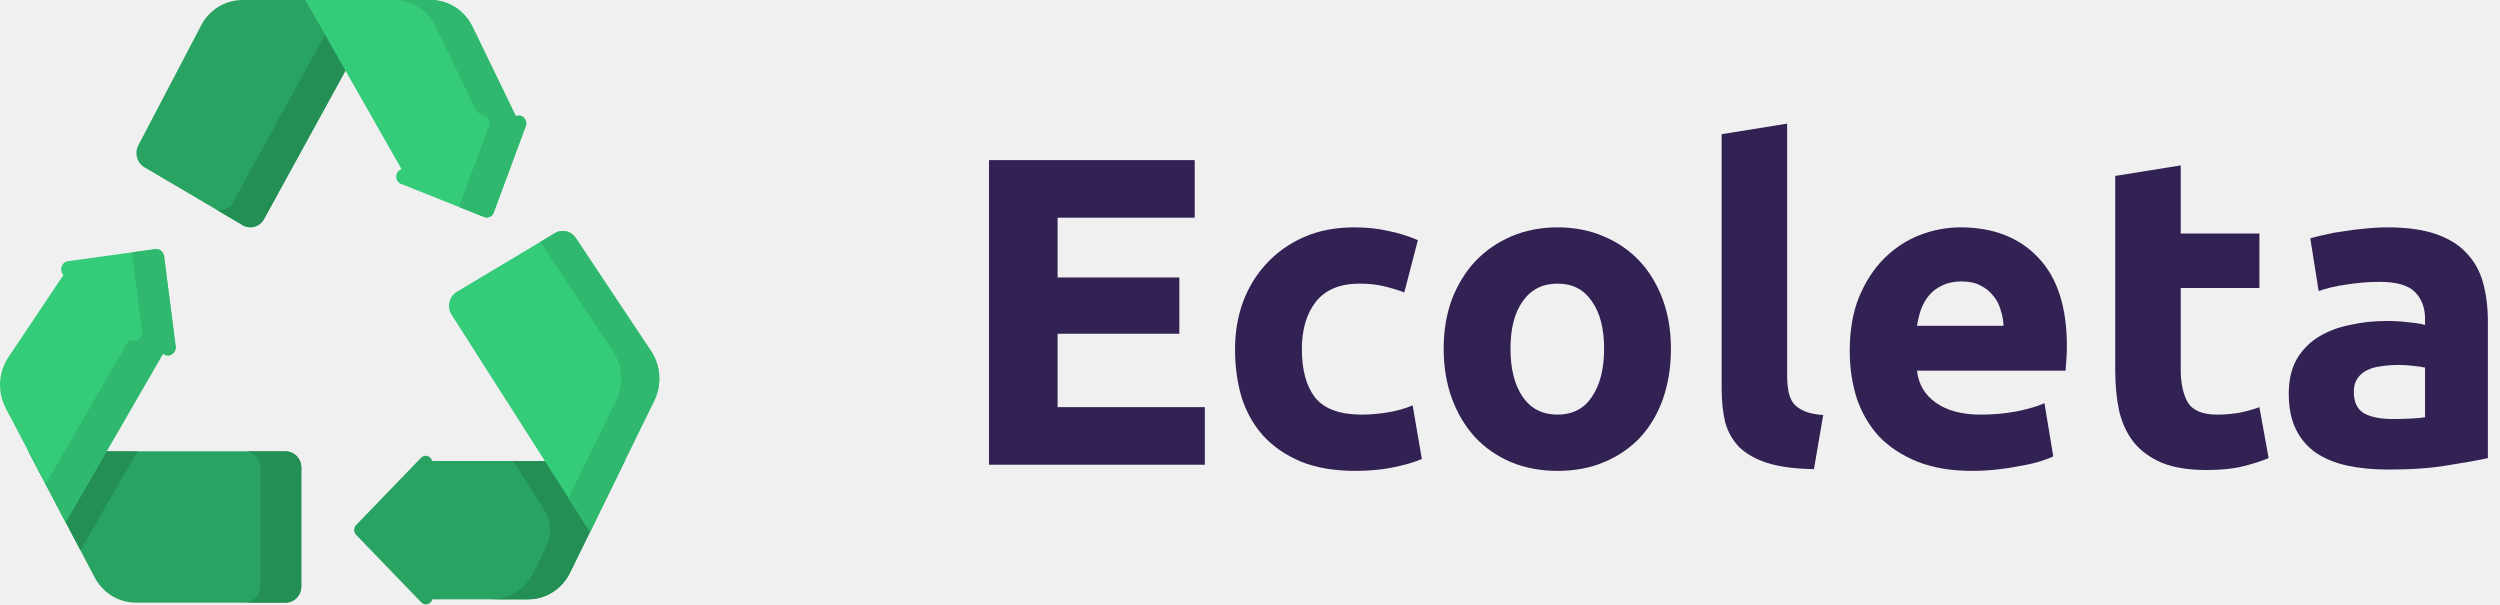
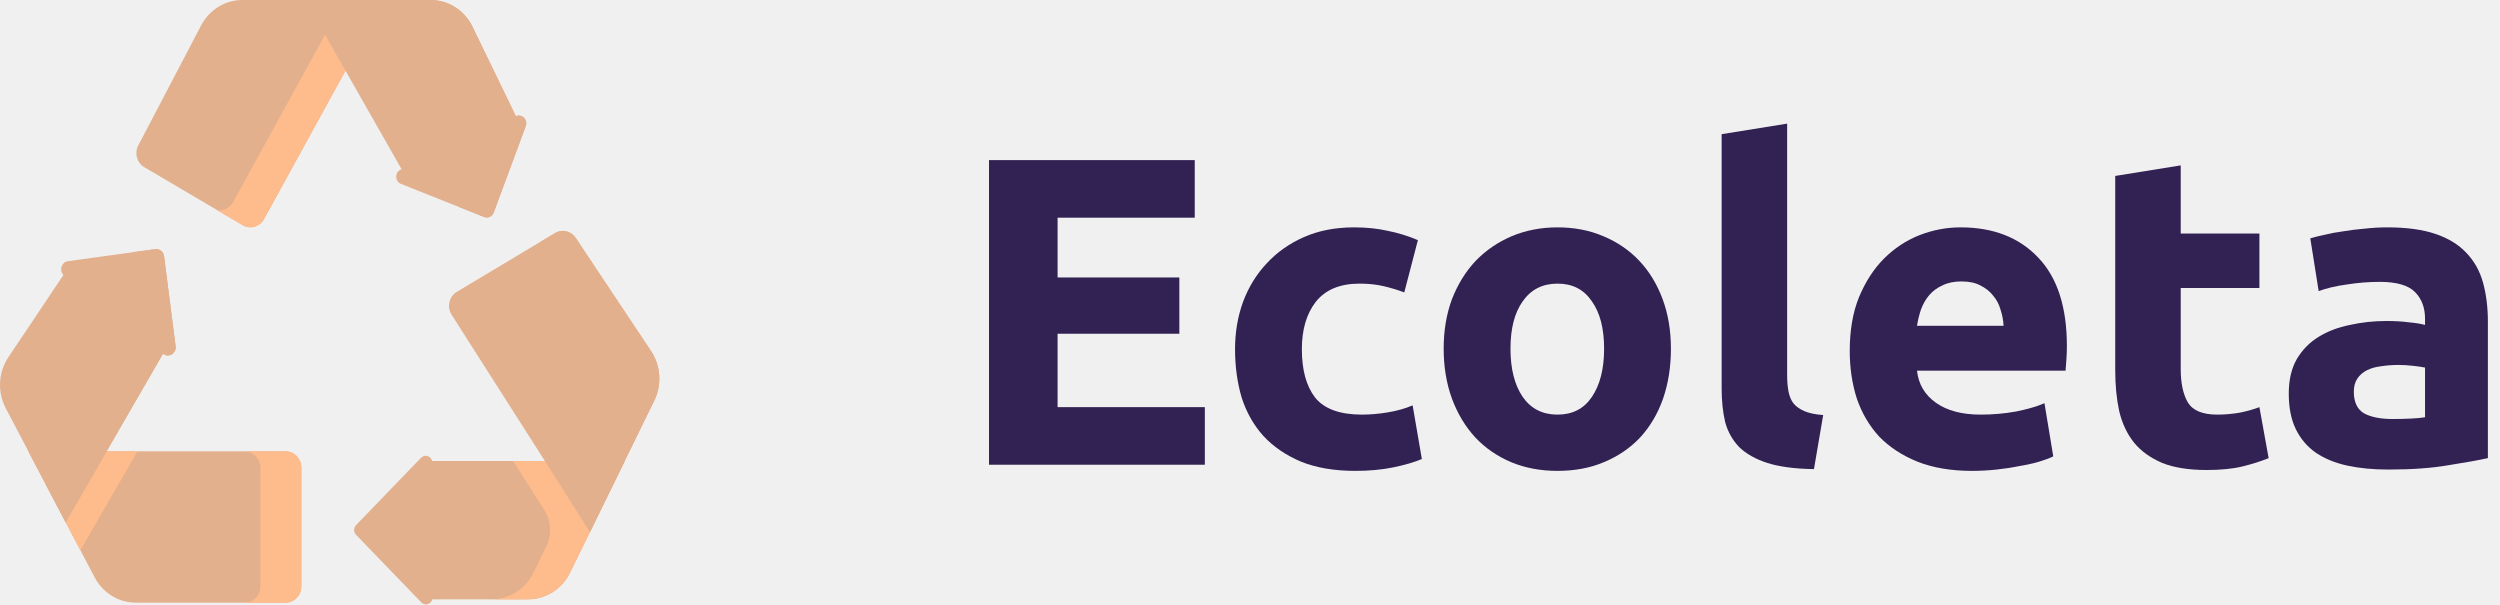
<svg xmlns="http://www.w3.org/2000/svg" width="182" height="44" viewBox="0 0 182 44" fill="none">
-   <path d="M72 33.832V11.656H86.976V15.848H76.992V20.2H85.856V24.296H76.992V29.64H87.712V33.832H72Z" fill="#322153" />
-   <path d="M89.911 25.416C89.911 24.2 90.103 23.059 90.487 21.992C90.893 20.904 91.469 19.965 92.215 19.176C92.962 18.365 93.869 17.725 94.935 17.256C96.002 16.787 97.218 16.552 98.583 16.552C99.479 16.552 100.301 16.637 101.047 16.808C101.794 16.957 102.519 17.181 103.223 17.48L102.231 21.288C101.783 21.117 101.293 20.968 100.759 20.84C100.226 20.712 99.629 20.648 98.967 20.648C97.559 20.648 96.503 21.085 95.799 21.96C95.117 22.835 94.775 23.987 94.775 25.416C94.775 26.931 95.095 28.104 95.735 28.936C96.397 29.768 97.538 30.184 99.159 30.184C99.735 30.184 100.354 30.131 101.015 30.024C101.677 29.917 102.285 29.747 102.839 29.512L103.511 33.416C102.957 33.651 102.263 33.853 101.431 34.024C100.599 34.195 99.682 34.28 98.679 34.28C97.143 34.28 95.821 34.056 94.711 33.608C93.602 33.139 92.685 32.509 91.959 31.72C91.255 30.931 90.733 30.003 90.391 28.936C90.071 27.848 89.911 26.675 89.911 25.416Z" fill="#322153" />
-   <path d="M121.643 25.384C121.643 26.707 121.451 27.923 121.067 29.032C120.683 30.12 120.128 31.059 119.403 31.848C118.677 32.616 117.803 33.213 116.779 33.64C115.776 34.067 114.645 34.28 113.387 34.28C112.149 34.28 111.019 34.067 109.995 33.64C108.992 33.213 108.128 32.616 107.403 31.848C106.677 31.059 106.112 30.12 105.707 29.032C105.301 27.923 105.099 26.707 105.099 25.384C105.099 24.061 105.301 22.856 105.707 21.768C106.133 20.68 106.709 19.752 107.435 18.984C108.181 18.216 109.056 17.619 110.059 17.192C111.083 16.765 112.192 16.552 113.387 16.552C114.603 16.552 115.712 16.765 116.715 17.192C117.739 17.619 118.613 18.216 119.339 18.984C120.064 19.752 120.629 20.68 121.035 21.768C121.44 22.856 121.643 24.061 121.643 25.384ZM116.779 25.384C116.779 23.912 116.48 22.76 115.883 21.928C115.307 21.075 114.475 20.648 113.387 20.648C112.299 20.648 111.456 21.075 110.859 21.928C110.261 22.76 109.963 23.912 109.963 25.384C109.963 26.856 110.261 28.029 110.859 28.904C111.456 29.757 112.299 30.184 113.387 30.184C114.475 30.184 115.307 29.757 115.883 28.904C116.48 28.029 116.779 26.856 116.779 25.384Z" fill="#322153" />
-   <path d="M132.056 34.152C130.67 34.131 129.539 33.981 128.664 33.704C127.811 33.427 127.128 33.043 126.616 32.552C126.126 32.04 125.784 31.432 125.592 30.728C125.422 30.003 125.336 29.192 125.336 28.296V9.768L130.104 9V27.336C130.104 27.763 130.136 28.147 130.2 28.488C130.264 28.829 130.382 29.117 130.552 29.352C130.744 29.587 131.011 29.779 131.352 29.928C131.694 30.077 132.152 30.173 132.728 30.216L132.056 34.152Z" fill="#322153" />
-   <path d="M134.661 25.544C134.661 24.051 134.885 22.749 135.333 21.64C135.803 20.509 136.411 19.571 137.157 18.824C137.904 18.077 138.757 17.512 139.717 17.128C140.699 16.744 141.701 16.552 142.725 16.552C145.115 16.552 147.003 17.288 148.389 18.76C149.776 20.211 150.469 22.355 150.469 25.192C150.469 25.469 150.459 25.779 150.437 26.12C150.416 26.44 150.395 26.728 150.373 26.984H139.557C139.664 27.965 140.123 28.744 140.933 29.32C141.744 29.896 142.832 30.184 144.197 30.184C145.072 30.184 145.925 30.109 146.757 29.96C147.611 29.789 148.304 29.587 148.837 29.352L149.477 33.224C149.221 33.352 148.88 33.48 148.453 33.608C148.027 33.736 147.547 33.843 147.013 33.928C146.501 34.035 145.947 34.12 145.349 34.184C144.752 34.248 144.155 34.28 143.557 34.28C142.043 34.28 140.72 34.056 139.589 33.608C138.48 33.16 137.552 32.552 136.805 31.784C136.08 30.995 135.536 30.067 135.173 29C134.832 27.933 134.661 26.781 134.661 25.544ZM145.861 23.72C145.84 23.315 145.765 22.92 145.637 22.536C145.531 22.152 145.349 21.811 145.093 21.512C144.859 21.213 144.549 20.968 144.165 20.776C143.803 20.584 143.344 20.488 142.789 20.488C142.256 20.488 141.797 20.584 141.413 20.776C141.029 20.947 140.709 21.181 140.453 21.48C140.197 21.779 139.995 22.131 139.845 22.536C139.717 22.92 139.621 23.315 139.557 23.72H145.861Z" fill="#322153" />
-   <path d="M153.989 12.808L158.757 12.04V17H164.485V20.968H158.757V26.888C158.757 27.891 158.927 28.691 159.269 29.288C159.631 29.885 160.346 30.184 161.413 30.184C161.925 30.184 162.447 30.141 162.981 30.056C163.535 29.949 164.037 29.811 164.485 29.64L165.157 33.352C164.581 33.587 163.941 33.789 163.237 33.96C162.533 34.131 161.669 34.216 160.645 34.216C159.343 34.216 158.266 34.045 157.413 33.704C156.559 33.341 155.877 32.851 155.365 32.232C154.853 31.592 154.49 30.824 154.277 29.928C154.085 29.032 153.989 28.04 153.989 26.952V12.808Z" fill="#322153" />
-   <path d="M174.174 30.504C174.644 30.504 175.092 30.493 175.519 30.472C175.945 30.451 176.286 30.419 176.543 30.376V26.76C176.351 26.717 176.062 26.675 175.678 26.632C175.294 26.589 174.942 26.568 174.622 26.568C174.174 26.568 173.748 26.6 173.342 26.664C172.958 26.707 172.617 26.803 172.318 26.952C172.02 27.101 171.785 27.304 171.615 27.56C171.444 27.816 171.358 28.136 171.358 28.52C171.358 29.267 171.604 29.789 172.094 30.088C172.606 30.365 173.3 30.504 174.174 30.504ZM173.79 16.552C175.198 16.552 176.372 16.712 177.311 17.032C178.249 17.352 178.996 17.811 179.55 18.408C180.126 19.005 180.532 19.731 180.767 20.584C181.001 21.437 181.118 22.387 181.118 23.432V33.352C180.436 33.501 179.487 33.672 178.271 33.864C177.054 34.077 175.582 34.184 173.854 34.184C172.767 34.184 171.775 34.088 170.879 33.896C170.004 33.704 169.246 33.395 168.606 32.968C167.966 32.52 167.476 31.944 167.134 31.24C166.793 30.536 166.622 29.672 166.622 28.648C166.622 27.667 166.814 26.835 167.199 26.152C167.604 25.469 168.137 24.925 168.799 24.52C169.46 24.115 170.217 23.827 171.071 23.656C171.924 23.464 172.809 23.368 173.727 23.368C174.345 23.368 174.889 23.4 175.358 23.464C175.849 23.507 176.244 23.571 176.543 23.656V23.208C176.543 22.397 176.297 21.747 175.807 21.256C175.316 20.765 174.463 20.52 173.246 20.52C172.436 20.52 171.636 20.584 170.846 20.712C170.057 20.819 169.374 20.979 168.799 21.192L168.19 17.352C168.468 17.267 168.809 17.181 169.215 17.096C169.641 16.989 170.1 16.904 170.59 16.84C171.081 16.755 171.593 16.691 172.127 16.648C172.681 16.584 173.236 16.552 173.79 16.552Z" fill="#322153" />
-   <path d="M14.642 1.85L10.067 10.586C9.772 11.15 9.966 11.855 10.505 12.172L17.668 16.392C18.214 16.714 18.908 16.516 19.218 15.95L27.974 0.001H17.64C16.389 0.001 15.239 0.71 14.642 1.85Z" fill="#29A361" />
-   <path d="M27.974 0L19.218 15.95C18.907 16.515 18.214 16.714 17.668 16.392L15.798 15.291C16.254 15.367 16.728 15.15 16.97 14.71L25.047 0H27.974Z" fill="#248F55" />
-   <path d="M37.555 8.459L34.4 1.949C33.821 0.755 32.641 0.001 31.351 0.001H22.228L29.233 12.317C29.21 12.327 29.187 12.338 29.164 12.349C28.723 12.554 28.741 13.209 29.192 13.389L35.241 15.796C35.521 15.908 35.836 15.762 35.943 15.472L38.275 9.18C38.447 8.714 37.995 8.265 37.555 8.459Z" fill="#34CB79" />
-   <path d="M38.275 9.179L35.943 15.472C35.836 15.763 35.521 15.908 35.241 15.796L33.41 15.067L35.592 9.179C35.716 8.845 35.518 8.52 35.234 8.435C34.963 8.353 34.732 8.17 34.606 7.909L31.716 1.949C31.138 0.755 29.959 0 28.669 0H31.351C32.641 0 33.82 0.755 34.399 1.949L37.555 8.459C37.995 8.265 38.447 8.714 38.275 9.179Z" fill="#2FB86E" />
-   <path d="M31.459 33.559C31.374 33.198 30.924 33.043 30.65 33.328L25.922 38.227C25.734 38.422 25.734 38.739 25.922 38.934L30.668 43.853C30.941 44.135 31.386 43.984 31.476 43.629H38.455C39.74 43.629 40.916 42.881 41.497 41.693L45.479 33.559H31.459V33.559Z" fill="#29A361" />
-   <path d="M37.351 33.559L39.614 37.108C40.125 37.91 40.182 38.935 39.762 39.793L38.831 41.694C38.251 42.881 37.075 43.629 35.79 43.629H38.455C39.739 43.629 40.916 42.881 41.497 41.694L45.479 33.559H37.351V33.559Z" fill="#248F55" />
-   <path d="M21.935 42.694V34.036C21.935 33.385 21.426 32.857 20.798 32.857H2.068L6.888 42.028C7.486 43.165 8.635 43.872 9.884 43.872H20.798C21.426 43.872 21.935 43.345 21.935 42.694Z" fill="#29A361" />
-   <path d="M10.011 32.858L5.852 40.057L2.068 32.858H10.011Z" fill="#248F55" />
-   <path d="M21.935 34.036V42.694C21.935 43.345 21.426 43.872 20.798 43.872H17.815C18.443 43.872 18.952 43.345 18.952 42.694V34.036C18.952 33.385 18.443 32.858 17.815 32.858H20.798C21.426 32.858 21.935 33.385 21.935 34.036Z" fill="#248F55" />
-   <path d="M12.785 25.207L11.944 18.647C11.902 18.323 11.615 18.095 11.302 18.138L4.948 19.013C4.469 19.079 4.291 19.682 4.619 20.018L0.609 26.008C-0.127 27.106 -0.201 28.54 0.416 29.714L4.78 38.017L11.865 25.751C11.868 25.753 11.87 25.755 11.873 25.757C12.277 26.075 12.851 25.728 12.785 25.207Z" fill="#34CB79" />
-   <path d="M11.873 25.757C11.87 25.755 11.868 25.753 11.866 25.751L4.78 38.016L3.322 35.244L9.09 25.259L9.25 24.982C9.337 24.83 9.508 24.765 9.675 24.798C9.676 24.799 9.677 24.799 9.678 24.799C10.033 24.865 10.398 24.558 10.344 24.136L9.605 18.371L11.302 18.138C11.614 18.095 11.902 18.323 11.944 18.646L12.785 25.207C12.852 25.729 12.277 26.075 11.873 25.757Z" fill="#2FB86E" />
-   <path d="M47.396 25.557L41.91 17.32C41.574 16.814 40.919 16.662 40.406 16.968L33.257 21.244C32.69 21.583 32.516 22.348 32.877 22.914L42.955 38.715L47.631 29.164C48.197 28.008 48.106 26.624 47.396 25.557Z" fill="#34CB79" />
-   <path d="M47.63 29.165L42.954 38.715L41.386 36.255L44.857 29.164C45.423 28.008 45.333 26.624 44.622 25.557L39.331 17.612L40.406 16.969C40.919 16.661 41.574 16.814 41.91 17.32L47.396 25.557C48.107 26.624 48.196 28.009 47.63 29.165Z" fill="#2FB86E" />
+   <g clip-path="url(#clip0)">
+     <path d="M72 33.832V11.656H86.976V15.848H76.992V20.2H85.856V24.296H76.992V29.64H87.712V33.832H72Z" fill="#322153" />
+     <path d="M89.911 25.416C89.911 24.2 90.103 23.059 90.487 21.992C90.893 20.904 91.469 19.965 92.215 19.176C92.962 18.365 93.869 17.725 94.935 17.256C96.002 16.787 97.218 16.552 98.583 16.552C99.479 16.552 100.301 16.637 101.047 16.808C101.794 16.957 102.519 17.181 103.223 17.48L102.231 21.288C101.783 21.117 101.293 20.968 100.759 20.84C100.226 20.712 99.629 20.648 98.967 20.648C97.559 20.648 96.503 21.085 95.799 21.96C95.117 22.835 94.775 23.987 94.775 25.416C94.775 26.931 95.095 28.104 95.735 28.936C96.397 29.768 97.538 30.184 99.159 30.184C99.735 30.184 100.354 30.131 101.015 30.024C101.677 29.917 102.285 29.747 102.839 29.512L103.511 33.416C102.957 33.651 102.263 33.853 101.431 34.024C100.599 34.195 99.682 34.28 98.679 34.28C97.143 34.28 95.821 34.056 94.711 33.608C93.602 33.139 92.685 32.509 91.959 31.72C91.255 30.931 90.733 30.003 90.391 28.936C90.071 27.848 89.911 26.675 89.911 25.416Z" fill="#322153" />
+     <path d="M121.643 25.384C121.643 26.707 121.451 27.923 121.067 29.032C120.683 30.12 120.128 31.059 119.403 31.848C118.677 32.616 117.803 33.213 116.779 33.64C115.776 34.067 114.645 34.28 113.387 34.28C112.149 34.28 111.019 34.067 109.995 33.64C108.992 33.213 108.128 32.616 107.403 31.848C106.677 31.059 106.112 30.12 105.707 29.032C105.301 27.923 105.099 26.707 105.099 25.384C105.099 24.061 105.301 22.856 105.707 21.768C106.133 20.68 106.709 19.752 107.435 18.984C108.181 18.216 109.056 17.619 110.059 17.192C111.083 16.765 112.192 16.552 113.387 16.552C114.603 16.552 115.712 16.765 116.715 17.192C117.739 17.619 118.613 18.216 119.339 18.984C120.064 19.752 120.629 20.68 121.035 21.768C121.44 22.856 121.643 24.061 121.643 25.384ZM116.779 25.384C116.779 23.912 116.48 22.76 115.883 21.928C115.307 21.075 114.475 20.648 113.387 20.648C112.299 20.648 111.456 21.075 110.859 21.928C110.261 22.76 109.963 23.912 109.963 25.384C109.963 26.856 110.261 28.029 110.859 28.904C111.456 29.757 112.299 30.184 113.387 30.184C114.475 30.184 115.307 29.757 115.883 28.904C116.48 28.029 116.779 26.856 116.779 25.384Z" fill="#322153" />
+     <path d="M132.056 34.152C130.67 34.131 129.539 33.981 128.664 33.704C127.811 33.427 127.128 33.043 126.616 32.552C126.126 32.04 125.784 31.432 125.592 30.728C125.422 30.003 125.336 29.192 125.336 28.296V9.768L130.104 9V27.336C130.104 27.763 130.136 28.147 130.2 28.488C130.264 28.829 130.382 29.117 130.552 29.352C130.744 29.587 131.011 29.779 131.352 29.928C131.694 30.077 132.152 30.173 132.728 30.216L132.056 34.152Z" fill="#322153" />
+     <path d="M134.661 25.544C134.661 24.051 134.885 22.749 135.333 21.64C135.803 20.509 136.411 19.571 137.157 18.824C137.904 18.077 138.757 17.512 139.717 17.128C140.699 16.744 141.701 16.552 142.725 16.552C145.115 16.552 147.003 17.288 148.389 18.76C149.776 20.211 150.469 22.355 150.469 25.192C150.469 25.469 150.459 25.779 150.437 26.12C150.416 26.44 150.395 26.728 150.373 26.984H139.557C139.664 27.965 140.123 28.744 140.933 29.32C141.744 29.896 142.832 30.184 144.197 30.184C145.072 30.184 145.925 30.109 146.757 29.96C147.611 29.789 148.304 29.587 148.837 29.352L149.477 33.224C149.221 33.352 148.88 33.48 148.453 33.608C148.027 33.736 147.547 33.843 147.013 33.928C146.501 34.035 145.947 34.12 145.349 34.184C144.752 34.248 144.155 34.28 143.557 34.28C142.043 34.28 140.72 34.056 139.589 33.608C138.48 33.16 137.552 32.552 136.805 31.784C136.08 30.995 135.536 30.067 135.173 29C134.832 27.933 134.661 26.781 134.661 25.544ZM145.861 23.72C145.84 23.315 145.765 22.92 145.637 22.536C145.531 22.152 145.349 21.811 145.093 21.512C144.859 21.213 144.549 20.968 144.165 20.776C143.803 20.584 143.344 20.488 142.789 20.488C142.256 20.488 141.797 20.584 141.413 20.776C141.029 20.947 140.709 21.181 140.453 21.48C140.197 21.779 139.995 22.131 139.845 22.536C139.717 22.92 139.621 23.315 139.557 23.72H145.861Z" fill="#322153" />
+     <path d="M153.989 12.808L158.757 12.04V17H164.485V20.968H158.757V26.888C158.757 27.891 158.927 28.691 159.269 29.288C159.631 29.885 160.346 30.184 161.413 30.184C161.925 30.184 162.447 30.141 162.981 30.056C163.535 29.949 164.037 29.811 164.485 29.64L165.157 33.352C164.581 33.587 163.941 33.789 163.237 33.96C162.533 34.131 161.669 34.216 160.645 34.216C159.343 34.216 158.266 34.045 157.413 33.704C156.559 33.341 155.877 32.851 155.365 32.232C154.853 31.592 154.49 30.824 154.277 29.928C154.085 29.032 153.989 28.04 153.989 26.952V12.808Z" fill="#322153" />
+     <path d="M174.174 30.504C174.644 30.504 175.092 30.493 175.519 30.472C175.945 30.451 176.286 30.419 176.543 30.376V26.76C176.351 26.717 176.062 26.675 175.678 26.632C175.294 26.589 174.942 26.568 174.622 26.568C174.174 26.568 173.748 26.6 173.342 26.664C172.958 26.707 172.617 26.803 172.318 26.952C172.02 27.101 171.785 27.304 171.615 27.56C171.444 27.816 171.358 28.136 171.358 28.52C171.358 29.267 171.604 29.789 172.094 30.088C172.606 30.365 173.3 30.504 174.174 30.504ZM173.79 16.552C175.198 16.552 176.372 16.712 177.311 17.032C178.249 17.352 178.996 17.811 179.55 18.408C180.126 19.005 180.532 19.731 180.767 20.584C181.001 21.437 181.118 22.387 181.118 23.432V33.352C180.436 33.501 179.487 33.672 178.271 33.864C177.054 34.077 175.582 34.184 173.854 34.184C172.767 34.184 171.775 34.088 170.879 33.896C170.004 33.704 169.246 33.395 168.606 32.968C167.966 32.52 167.476 31.944 167.134 31.24C166.793 30.536 166.622 29.672 166.622 28.648C166.622 27.667 166.814 26.835 167.199 26.152C167.604 25.469 168.137 24.925 168.799 24.52C169.46 24.115 170.217 23.827 171.071 23.656C171.924 23.464 172.809 23.368 173.727 23.368C174.345 23.368 174.889 23.4 175.358 23.464C175.849 23.507 176.244 23.571 176.543 23.656V23.208C176.543 22.397 176.297 21.747 175.807 21.256C175.316 20.765 174.463 20.52 173.246 20.52C172.436 20.52 171.636 20.584 170.846 20.712C170.057 20.819 169.374 20.979 168.799 21.192L168.19 17.352C168.468 17.267 168.809 17.181 169.215 17.096C169.641 16.989 170.1 16.904 170.59 16.84C171.081 16.755 171.593 16.691 172.127 16.648C172.681 16.584 173.236 16.552 173.79 16.552Z" fill="#322153" />
+     <path d="M14.642 1.85L10.067 10.586C9.772 11.15 9.966 11.855 10.505 12.172L17.668 16.392C18.214 16.714 18.908 16.516 19.218 15.95L27.974 0.001H17.64C16.389 0.001 15.239 0.71 14.642 1.85Z" fill="#E2B08C" />
+     <path d="M27.974 0L19.218 15.95C18.907 16.515 18.214 16.714 17.668 16.392L15.798 15.291C16.254 15.367 16.728 15.15 16.97 14.71L25.047 0H27.974Z" fill="#FEBB8B" />
+     <path d="M37.555 8.459L34.4 1.949C33.821 0.755 32.641 0.001 31.351 0.001H22.228L29.233 12.317C29.21 12.327 29.187 12.338 29.164 12.349C28.723 12.554 28.741 13.209 29.192 13.389L35.241 15.796C35.521 15.908 35.836 15.762 35.943 15.472L38.275 9.18C38.447 8.714 37.995 8.265 37.555 8.459Z" fill="#E2B08C" />
+     <path d="M38.275 9.179L35.943 15.472C35.836 15.763 35.521 15.908 35.241 15.796L33.41 15.067L35.592 9.179C35.716 8.845 35.518 8.52 35.234 8.435C34.963 8.353 34.732 8.17 34.606 7.909L31.716 1.949C31.138 0.755 29.959 0 28.669 0H31.351C32.641 0 33.82 0.755 34.399 1.949L37.555 8.459C37.995 8.265 38.447 8.714 38.275 9.179Z" fill="#E2B08C" />
+     <path d="M31.459 33.559C31.374 33.198 30.924 33.043 30.65 33.328L25.922 38.227C25.734 38.422 25.734 38.739 25.922 38.934L30.668 43.853C30.941 44.135 31.386 43.984 31.476 43.629H38.455C39.74 43.629 40.916 42.881 41.497 41.693L45.479 33.559H31.459V33.559Z" fill="#E2B08C" />
+     <path d="M37.351 33.559L39.614 37.108C40.125 37.91 40.182 38.935 39.762 39.793L38.831 41.694C38.251 42.881 37.075 43.629 35.79 43.629H38.455C39.739 43.629 40.916 42.881 41.497 41.694L45.479 33.559H37.351V33.559Z" fill="#FEBB8B" />
+     <path d="M21.935 42.694V34.036C21.935 33.385 21.426 32.857 20.798 32.857H2.068L6.888 42.028C7.486 43.165 8.635 43.872 9.884 43.872H20.798C21.426 43.872 21.935 43.345 21.935 42.694Z" fill="#E2B08C" />
+     <path d="M10.011 32.858L5.852 40.057L2.068 32.858H10.011Z" fill="#FEBB8B" />
+     <path d="M21.935 34.036V42.694C21.935 43.345 21.426 43.872 20.798 43.872H17.815C18.443 43.872 18.952 43.345 18.952 42.694V34.036C18.952 33.385 18.443 32.858 17.815 32.858H20.798C21.426 32.858 21.935 33.385 21.935 34.036Z" fill="#FEBB8B" />
+     <path d="M12.785 25.207L11.944 18.647C11.902 18.323 11.615 18.095 11.302 18.138L4.948 19.013C4.469 19.079 4.291 19.682 4.619 20.018L0.609 26.008C-0.127 27.106 -0.201 28.54 0.416 29.714L4.78 38.017L11.865 25.751C11.868 25.753 11.87 25.755 11.873 25.757C12.277 26.075 12.851 25.728 12.785 25.207Z" fill="#E2B08C" />
+     <path d="M11.873 25.757C11.87 25.755 11.868 25.753 11.866 25.751L4.78 38.016L3.322 35.244L9.09 25.259L9.25 24.982C9.337 24.83 9.508 24.765 9.675 24.798C9.676 24.799 9.677 24.799 9.678 24.799C10.033 24.865 10.398 24.558 10.344 24.136L9.605 18.371L11.302 18.138C11.614 18.095 11.902 18.323 11.944 18.646L12.785 25.207C12.852 25.729 12.277 26.075 11.873 25.757Z" fill="#E2B08C" />
+     <path d="M47.396 25.557L41.91 17.32C41.574 16.814 40.919 16.662 40.406 16.968L33.257 21.244C32.69 21.583 32.516 22.348 32.877 22.914L42.955 38.715L47.631 29.164C48.197 28.008 48.106 26.624 47.396 25.557Z" fill="#E2B08C" />
+     <path d="M47.63 29.165L42.954 38.715L41.386 36.255L44.857 29.164C45.423 28.008 45.333 26.624 44.622 25.557L39.331 17.612L40.406 16.969C40.919 16.661 41.574 16.814 41.91 17.32L47.396 25.557C48.107 26.624 48.196 28.009 47.63 29.165Z" fill="#E2B08C" />
+   </g>
+   <defs>
+     <clipPath id="clip0">
+       <rect width="182" height="44" fill="white" />
+     </clipPath>
+   </defs>
</svg>
